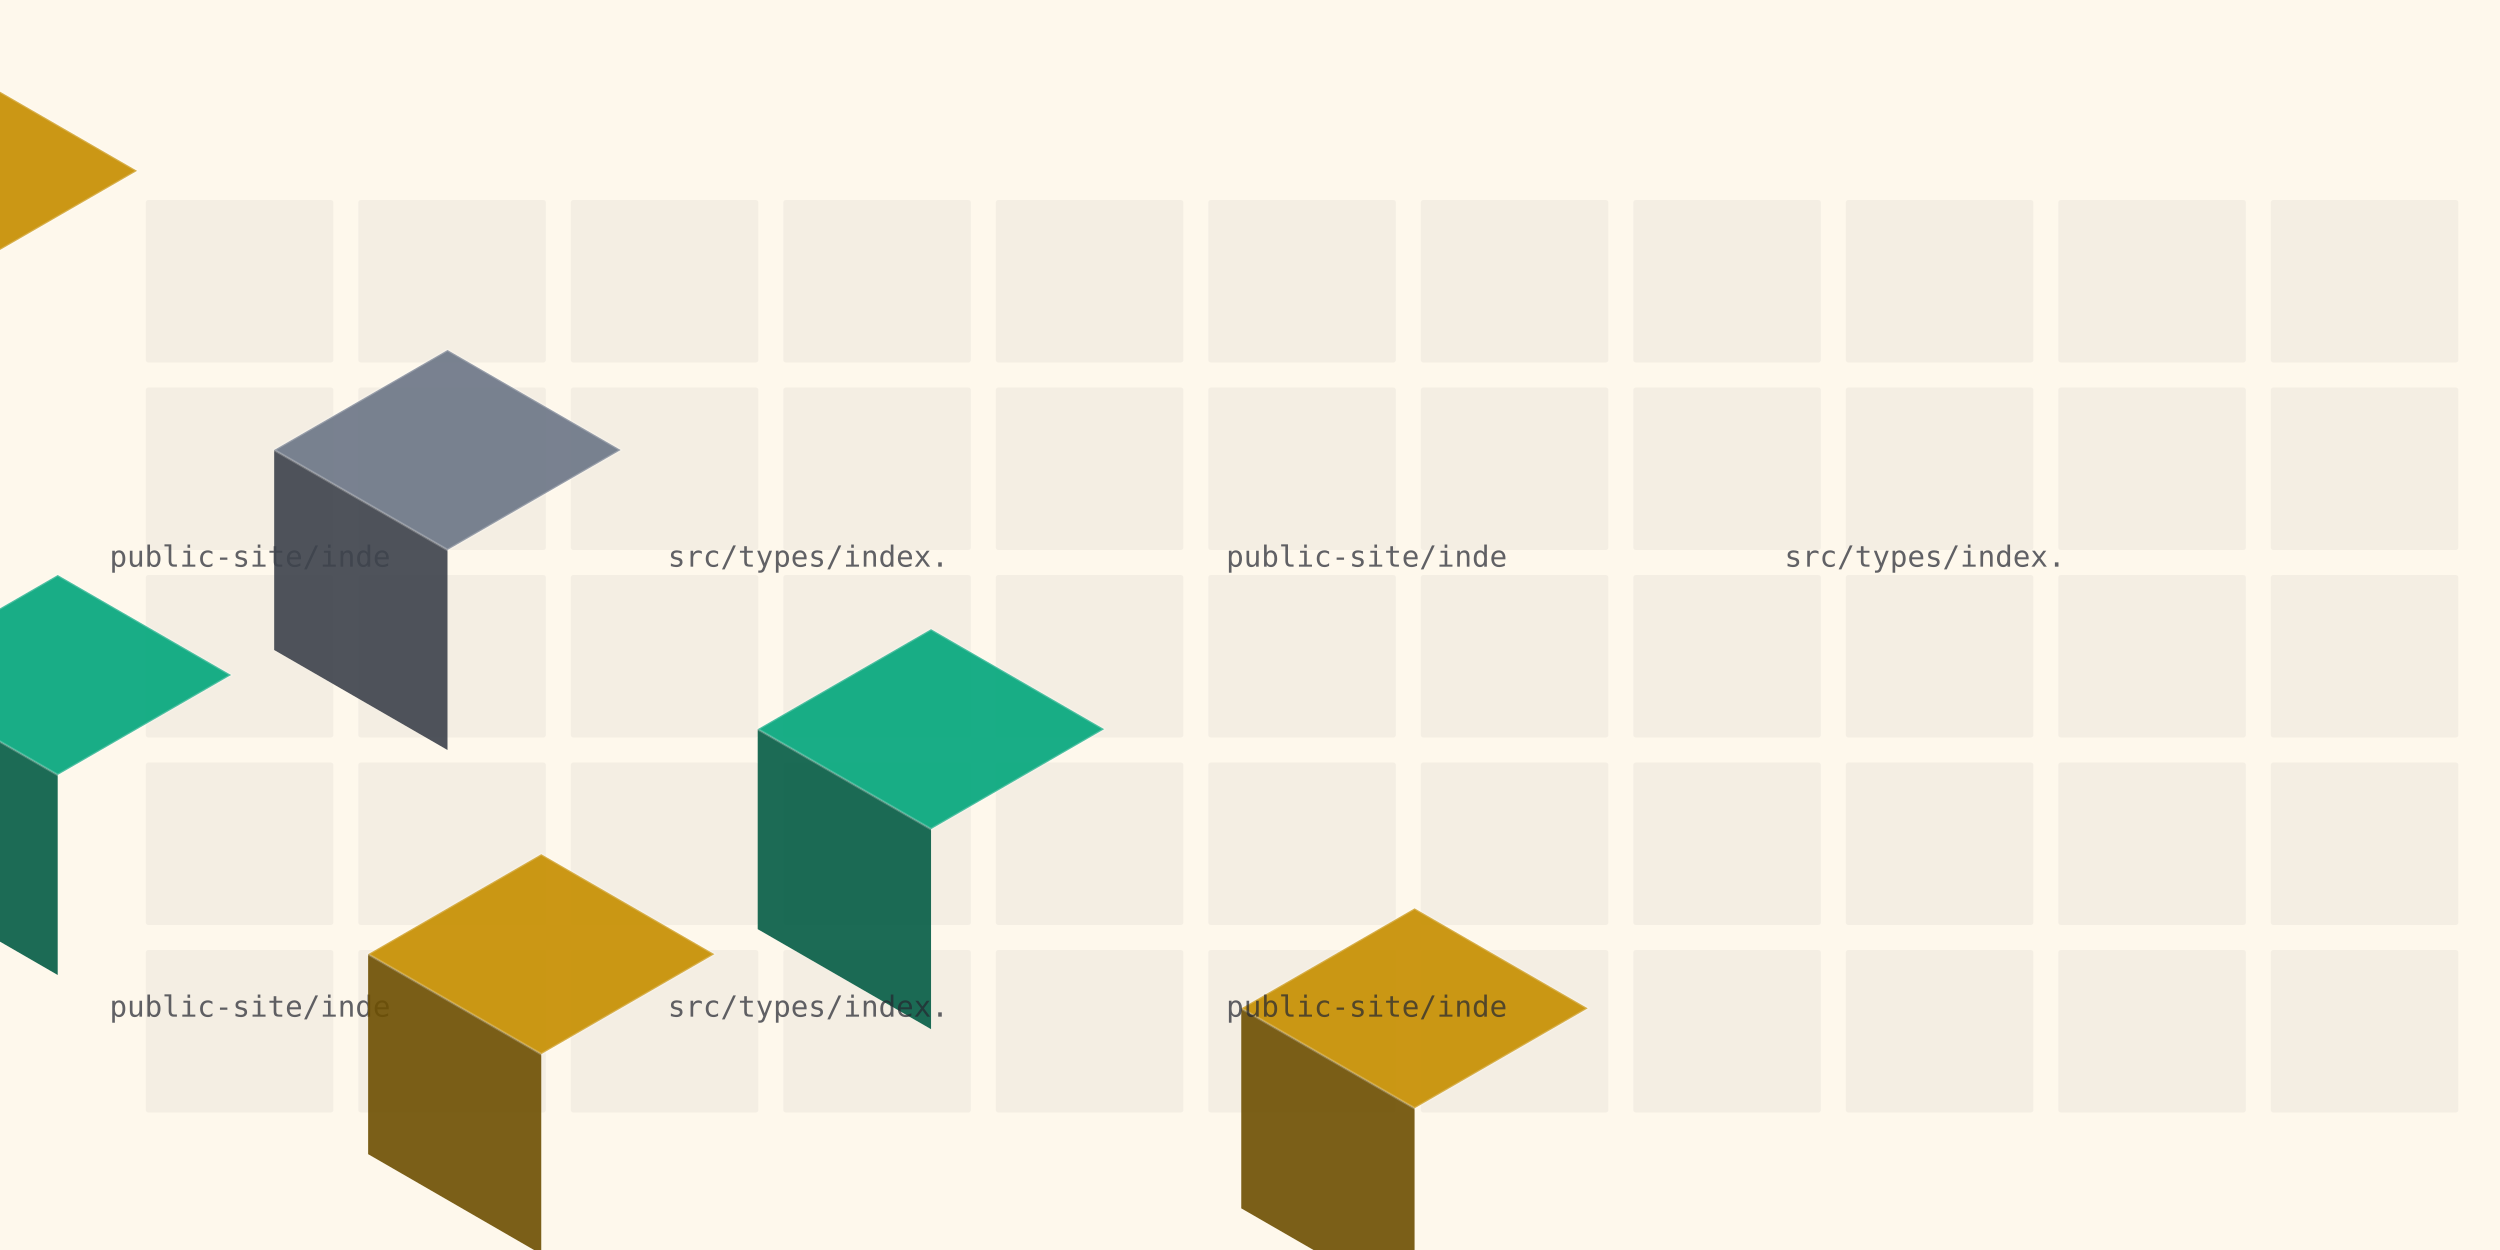
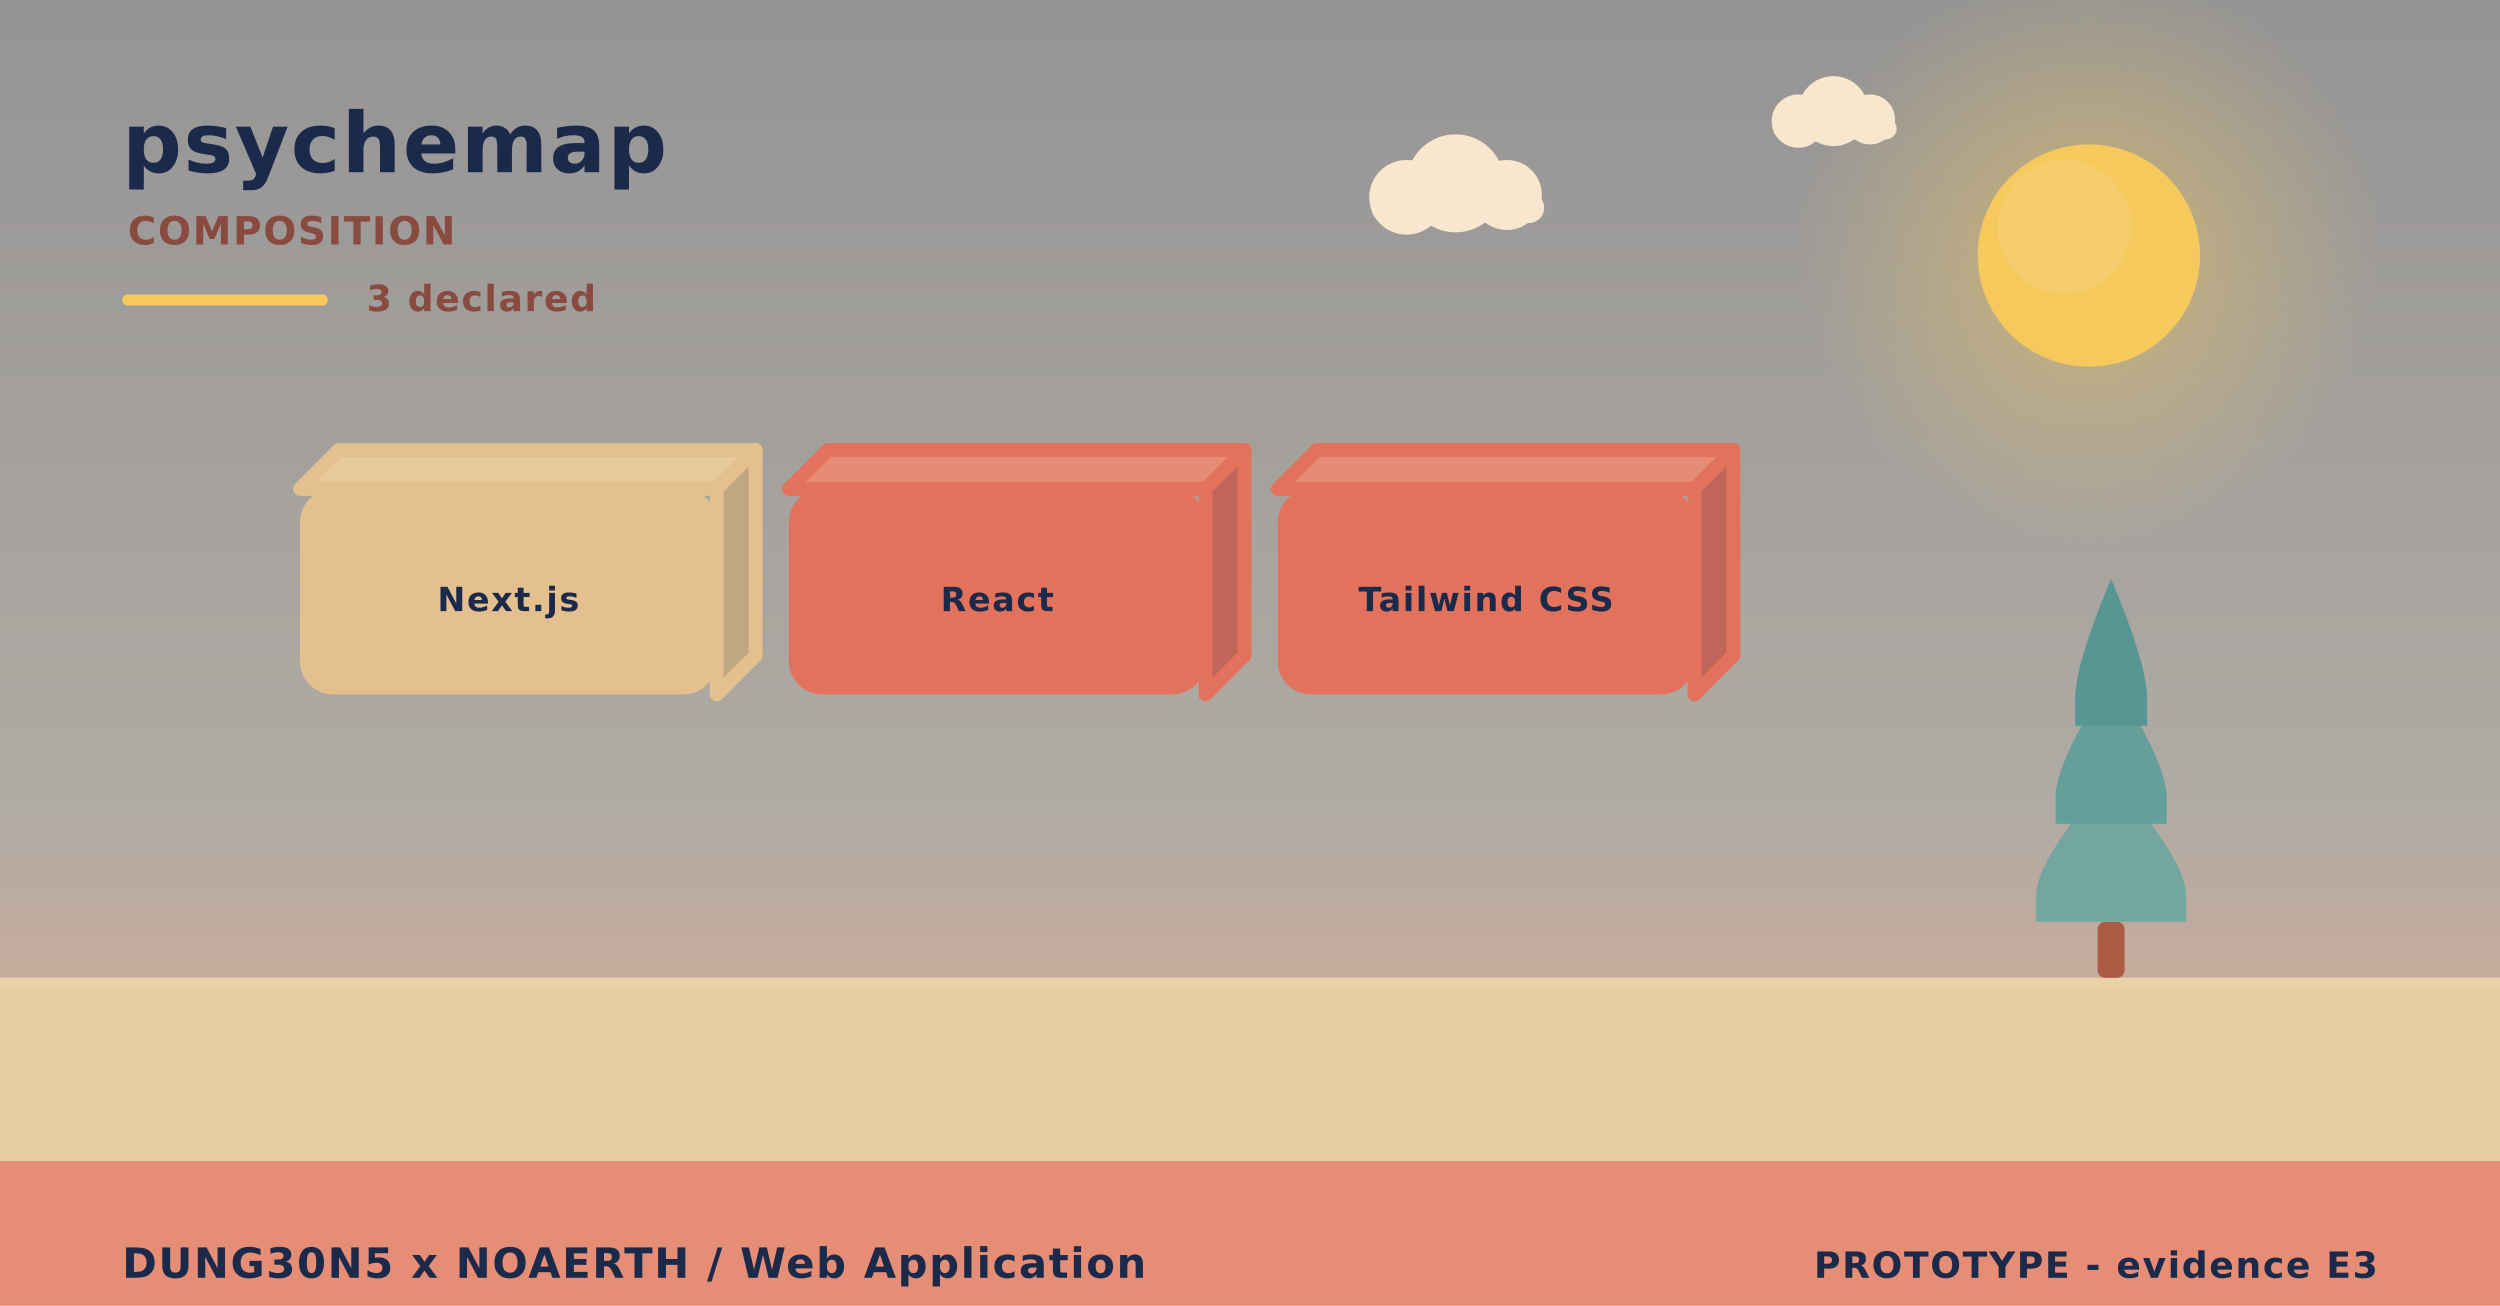
- <svg xmlns="http://www.w3.org/2000/svg" viewBox="0 0 1200 600" width="1200" height="600" role="img" aria-label="psychemap component map">
-   <rect width="1200" height="600" fill="#fef8ec" />
-   <defs>
-     <linearGradient id="gc" x1="0" y1="0" x2="1" y2="1">
-       <stop offset="0%" stop-color="#c78f02" />
-       <stop offset="100%" stop-color="#6e7788" />
-     </linearGradient>
-   </defs>
-   <rect x="70.00" y="96.00" width="90.00" height="78.00" rx="1.20" fill="#252831" opacity="0.05" />
-   <rect x="172.00" y="96.00" width="90.00" height="78.00" rx="1.20" fill="#252831" opacity="0.05" />
-   <rect x="274.00" y="96.00" width="90.00" height="78.00" rx="1.20" fill="#252831" opacity="0.05" />
-   <rect x="376.00" y="96.00" width="90.00" height="78.00" rx="1.20" fill="#252831" opacity="0.05" />
-   <rect x="478.00" y="96.00" width="90.00" height="78.00" rx="1.20" fill="#252831" opacity="0.05" />
-   <rect x="580.00" y="96.00" width="90.00" height="78.00" rx="1.20" fill="#252831" opacity="0.05" />
-   <rect x="682.00" y="96.00" width="90.00" height="78.00" rx="1.20" fill="#252831" opacity="0.05" />
-   <rect x="784.00" y="96.00" width="90.00" height="78.00" rx="1.20" fill="#252831" opacity="0.05" />
-   <rect x="886.00" y="96.00" width="90.00" height="78.00" rx="1.20" fill="#252831" opacity="0.05" />
-   <rect x="988.00" y="96.00" width="90.00" height="78.00" rx="1.20" fill="#252831" opacity="0.05" />
-   <rect x="1090.00" y="96.00" width="90.00" height="78.00" rx="1.20" fill="#252831" opacity="0.05" />
-   <rect x="70.00" y="186.00" width="90.00" height="78.00" rx="1.20" fill="#252831" opacity="0.05" />
-   <rect x="172.00" y="186.00" width="90.00" height="78.00" rx="1.20" fill="#252831" opacity="0.05" />
-   <rect x="274.00" y="186.00" width="90.00" height="78.00" rx="1.20" fill="#252831" opacity="0.05" />
-   <rect x="376.00" y="186.00" width="90.00" height="78.00" rx="1.20" fill="#252831" opacity="0.05" />
-   <rect x="478.00" y="186.00" width="90.00" height="78.00" rx="1.20" fill="#252831" opacity="0.05" />
-   <rect x="580.00" y="186.00" width="90.00" height="78.00" rx="1.20" fill="#252831" opacity="0.05" />
-   <rect x="682.00" y="186.00" width="90.00" height="78.00" rx="1.20" fill="#252831" opacity="0.05" />
-   <rect x="784.00" y="186.00" width="90.00" height="78.00" rx="1.20" fill="#252831" opacity="0.05" />
-   <rect x="886.00" y="186.00" width="90.00" height="78.00" rx="1.20" fill="#252831" opacity="0.05" />
-   <rect x="988.00" y="186.00" width="90.00" height="78.00" rx="1.20" fill="#252831" opacity="0.05" />
-   <rect x="1090.00" y="186.00" width="90.00" height="78.00" rx="1.20" fill="#252831" opacity="0.05" />
-   <rect x="70.00" y="276.00" width="90.00" height="78.00" rx="1.20" fill="#252831" opacity="0.05" />
-   <rect x="172.00" y="276.00" width="90.00" height="78.00" rx="1.20" fill="#252831" opacity="0.05" />
-   <rect x="274.00" y="276.00" width="90.00" height="78.00" rx="1.20" fill="#252831" opacity="0.05" />
-   <rect x="376.00" y="276.00" width="90.00" height="78.00" rx="1.20" fill="#252831" opacity="0.05" />
-   <rect x="478.00" y="276.00" width="90.00" height="78.00" rx="1.20" fill="#252831" opacity="0.05" />
-   <rect x="580.00" y="276.00" width="90.00" height="78.00" rx="1.20" fill="#252831" opacity="0.05" />
-   <rect x="682.00" y="276.00" width="90.00" height="78.00" rx="1.20" fill="#252831" opacity="0.05" />
-   <rect x="784.00" y="276.00" width="90.00" height="78.00" rx="1.20" fill="#252831" opacity="0.05" />
-   <rect x="886.00" y="276.00" width="90.00" height="78.00" rx="1.20" fill="#252831" opacity="0.05" />
-   <rect x="988.00" y="276.00" width="90.00" height="78.00" rx="1.20" fill="#252831" opacity="0.05" />
-   <rect x="1090.00" y="276.00" width="90.00" height="78.00" rx="1.20" fill="#252831" opacity="0.05" />
-   <rect x="70.00" y="366.00" width="90.00" height="78.00" rx="1.20" fill="#252831" opacity="0.05" />
-   <rect x="172.00" y="366.00" width="90.00" height="78.00" rx="1.20" fill="#252831" opacity="0.05" />
-   <rect x="274.00" y="366.00" width="90.00" height="78.00" rx="1.20" fill="#252831" opacity="0.05" />
-   <rect x="376.00" y="366.00" width="90.00" height="78.00" rx="1.20" fill="#252831" opacity="0.05" />
-   <rect x="478.00" y="366.00" width="90.00" height="78.00" rx="1.20" fill="#252831" opacity="0.05" />
-   <rect x="580.00" y="366.00" width="90.00" height="78.00" rx="1.20" fill="#252831" opacity="0.05" />
-   <rect x="682.00" y="366.00" width="90.00" height="78.00" rx="1.20" fill="#252831" opacity="0.05" />
-   <rect x="784.00" y="366.00" width="90.00" height="78.00" rx="1.20" fill="#252831" opacity="0.05" />
-   <rect x="886.00" y="366.00" width="90.00" height="78.00" rx="1.20" fill="#252831" opacity="0.05" />
-   <rect x="988.00" y="366.00" width="90.00" height="78.00" rx="1.20" fill="#252831" opacity="0.05" />
-   <rect x="1090.00" y="366.00" width="90.00" height="78.00" rx="1.20" fill="#252831" opacity="0.05" />
-   <rect x="70.00" y="456.00" width="90.00" height="78.00" rx="1.20" fill="#252831" opacity="0.05" />
-   <rect x="172.00" y="456.00" width="90.00" height="78.00" rx="1.20" fill="#252831" opacity="0.05" />
-   <rect x="274.00" y="456.00" width="90.00" height="78.00" rx="1.20" fill="#252831" opacity="0.05" />
-   <rect x="376.00" y="456.00" width="90.00" height="78.00" rx="1.20" fill="#252831" opacity="0.05" />
-   <rect x="478.00" y="456.00" width="90.00" height="78.00" rx="1.20" fill="#252831" opacity="0.05" />
-   <rect x="580.00" y="456.00" width="90.00" height="78.00" rx="1.20" fill="#252831" opacity="0.05" />
-   <rect x="682.00" y="456.00" width="90.00" height="78.00" rx="1.20" fill="#252831" opacity="0.05" />
-   <rect x="784.00" y="456.00" width="90.00" height="78.00" rx="1.20" fill="#252831" opacity="0.05" />
-   <rect x="886.00" y="456.00" width="90.00" height="78.00" rx="1.20" fill="#252831" opacity="0.05" />
-   <rect x="988.00" y="456.00" width="90.00" height="78.00" rx="1.20" fill="#252831" opacity="0.05" />
-   <rect x="1090.00" y="456.00" width="90.00" height="78.00" rx="1.20" fill="#252831" opacity="0.05" />
-   <g transform="rotate(0 120 140)">
-     <polygon points="-17.3,34.0 65.8,82.0 -17.3,130.0 -100.5,82.0" fill="#c78f02" opacity="0.92" />
-     <polygon points="-100.5,82.0 -17.3,130.0 -17.3,226.0 -100.5,178.0" fill="#6d4f01" opacity="0.9" />
-     <polygon points="-17.3,34.0 65.8,82.0 -17.3,130.0 -100.5,82.0" fill="none" stroke="rgba(255,255,255,0.220)" stroke-width="1.2" />
-     <animateTransform attributeName="transform" type="rotate" values="-32.0 0.00 0.00 0.0 0.00 0.00" dur="5.3s" begin="0.0s" repeatCount="indefinite" />
+ <svg xmlns="http://www.w3.org/2000/svg" width="900" height="470" viewBox="0 0 900 470" role="img" aria-label="psychemap - how it is composed">
+   <linearGradient id="skyc" x1="0" y1="0" x2="0" y2="1">
+     <stop offset="0" stop-color="#959494" />
+     <stop offset="0.62" stop-color="#b0aba4" />
+     <stop offset="1" stop-color="#f3ad8a" />
+   </linearGradient>
+   <rect width="900" height="470" fill="url(#skyc)" />
+   <radialGradient id="sunc">
+     <stop offset="0.35" stop-color="#f5c95c" stop-opacity="0.34" />
+     <stop offset="1" stop-color="#f5c95c" stop-opacity="0" />
+   </radialGradient>
+   <circle cx="752" cy="92" r="104" fill="url(#sunc)" />
+   <circle cx="752" cy="92" r="40" fill="#f5c95c" />
+   <circle cx="743.2" cy="81.6" r="24" fill="#f5d27e" opacity="0.5" />
+   <g>
+     <circle cx="524" cy="66" r="17.64" fill="#f6e7ce" />
+     <circle cx="506.36" cy="71.04" r="13.44" fill="#f6e7ce" />
+     <circle cx="542.48" cy="70.2" r="12.6" fill="#f6e7ce" />
+     <rect x="493.76" y="69.36" width="62.16" height="10.92" rx="5.46" fill="#f6e7ce" />
+     <animateTransform attributeName="transform" type="translate" values="0 0;24 0;0 0" dur="36s" begin="0s" repeatCount="indefinite" />
  </g>
-   <text x="120" y="272" font-family="ui-monospace,Menlo,monospace" font-size="14" fill="rgba(37,40,49,0.720)" text-anchor="middle">public-site/inde</text>
-   <g transform="rotate(0 388 140)">
-     <polygon points="214.8,168.0 297.9,216.0 214.8,264.0 131.6,216.0" fill="#6e7788" opacity="0.92" />
-     <polygon points="131.6,216.0 214.8,264.0 214.8,360.0 131.6,312.0" fill="#3c414b" opacity="0.9" />
-     <polygon points="214.8,168.0 297.9,216.0 214.8,264.0 131.6,216.0" fill="none" stroke="rgba(255,255,255,0.220)" stroke-width="1.2" />
-     <animateTransform attributeName="transform" type="rotate" values="-32.0 0.00 0.00 0.0 0.00 0.00" dur="5.3s" begin="0.4s" repeatCount="indefinite" />
+   <g>
+     <circle cx="660" cy="40" r="12.6" fill="#f6e7ce" />
+     <circle cx="647.4" cy="43.6" r="9.6" fill="#f6e7ce" />
+     <circle cx="673.2" cy="43" r="9" fill="#f6e7ce" />
+     <rect x="638.4" y="42.4" width="44.4" height="7.8" rx="3.9" fill="#f6e7ce" />
+     <animateTransform attributeName="transform" type="translate" values="0 0;-18 0;0 0" dur="46s" begin="3s" repeatCount="indefinite" />
  </g>
-   <text x="388" y="272" font-family="ui-monospace,Menlo,monospace" font-size="14" fill="rgba(37,40,49,0.720)" text-anchor="middle">src/types/index.</text>
-   <g transform="rotate(0 656 140)">
-     <polygon points="446.9,302.0 530.0,350.0 446.9,398.0 363.7,350.0" fill="#05a77d" opacity="0.92" />
-     <polygon points="363.7,350.0 446.9,398.0 446.9,494.0 363.7,446.0" fill="#035c45" opacity="0.9" />
-     <polygon points="446.9,302.0 530.0,350.0 446.9,398.0 363.7,350.0" fill="none" stroke="rgba(255,255,255,0.220)" stroke-width="1.2" />
-     <animateTransform attributeName="transform" type="rotate" values="-32.0 0.00 0.00 0.0 0.00 0.00" dur="5.3s" begin="0.8s" repeatCount="indefinite" />
+   <rect x="0" y="352" width="900" height="118" fill="#e9cda3" />
+   <rect x="0" y="352" width="900" height="3" fill="#ebd1a9" />
+   <text x="44" y="62" font-family="Verdana,DejaVu Sans,sans-serif" font-size="30" font-weight="700" letter-spacing="0.6" fill="#1b2a4a" text-anchor="start">psychemap</text>
+   <text x="46" y="88" font-family="Verdana,DejaVu Sans,sans-serif" font-size="14" font-weight="700" letter-spacing="0.6" fill="#894b3f" text-anchor="start">COMPOSITION</text>
+   <rect x="44" y="106" width="74" height="4" rx="2" fill="#f5c95c" />
+   <text x="132" y="112" font-family="Verdana,DejaVu Sans,sans-serif" font-size="13" font-weight="700" letter-spacing="0.6" fill="#894b3f" text-anchor="start">3 declared</text>
+   <g>
+     <path d="M108,176 L258,176 L272,162 L122,162 Z" fill="#e7c99b" stroke="#e3c08d" stroke-width="5" stroke-linejoin="round" />
+     <path d="M258,176 L272,162 L272,236 L258,250 Z" fill="#c1a682" stroke="#e3c08d" stroke-width="5" stroke-linejoin="round" />
+     <rect x="108" y="176" width="150" height="74" rx="12" fill="#e3c08d" />
+     <animateTransform attributeName="transform" type="translate" values="0 10;0 0" dur="0.75s" begin="0s" fill="freeze" />
  </g>
-   <text x="656" y="272" font-family="ui-monospace,Menlo,monospace" font-size="14" fill="rgba(37,40,49,0.720)" text-anchor="middle">public-site/inde</text>
-   <g transform="rotate(0 924 140)">
-     <polygon points="679.0,436.0 762.1,484.0 679.0,532.0 595.8,484.0" fill="#c78f02" opacity="0.92" />
-     <polygon points="595.8,484.0 679.0,532.0 679.0,628.0 595.8,580.0" fill="#6d4f01" opacity="0.9" />
-     <polygon points="679.0,436.0 762.1,484.0 679.0,532.0 595.8,484.0" fill="none" stroke="rgba(255,255,255,0.220)" stroke-width="1.2" />
-     <animateTransform attributeName="transform" type="rotate" values="-32.0 0.00 0.00 0.0 0.00 0.00" dur="5.3s" begin="1.2s" repeatCount="indefinite" />
+   <text x="183" y="220" font-family="Verdana,DejaVu Sans,sans-serif" font-size="12" font-weight="700" letter-spacing="0.6" fill="#1b2a4a" text-anchor="middle">Next.js</text>
+   <g>
+     <path d="M284,176 L434,176 L448,162 L298,162 Z" fill="#e68c74" stroke="#e2725b" stroke-width="5" stroke-linejoin="round" />
+     <path d="M434,176 L448,162 L448,236 L434,250 Z" fill="#c06658" stroke="#e2725b" stroke-width="5" stroke-linejoin="round" />
+     <rect x="284" y="176" width="150" height="74" rx="12" fill="#e2725b" />
+     <animateTransform attributeName="transform" type="translate" values="0 10;0 0" dur="0.75s" begin="0.16s" fill="freeze" />
  </g>
-   <text x="924" y="272" font-family="ui-monospace,Menlo,monospace" font-size="14" fill="rgba(37,40,49,0.720)" text-anchor="middle">src/types/index.</text>
-   <g transform="rotate(0 120 356)">
-     <polygon points="-204.4,142.0 -121.2,190.0 -204.4,238.0 -287.5,190.0" fill="#6e7788" opacity="0.92" />
-     <polygon points="-287.5,190.0 -204.4,238.0 -204.4,334.0 -287.5,286.0" fill="#3c414b" opacity="0.9" />
-     <polygon points="-204.4,142.0 -121.2,190.0 -204.4,238.0 -287.5,190.0" fill="none" stroke="rgba(255,255,255,0.220)" stroke-width="1.2" />
-     <animateTransform attributeName="transform" type="rotate" values="-32.0 0.00 0.00 0.0 0.00 0.00" dur="5.3s" begin="1.6s" repeatCount="indefinite" />
+   <text x="359" y="220" font-family="Verdana,DejaVu Sans,sans-serif" font-size="12" font-weight="700" letter-spacing="0.6" fill="#1b2a4a" text-anchor="middle">React</text>
+   <g>
+     <path d="M460,176 L610,176 L624,162 L474,162 Z" fill="#e68c74" stroke="#e2725b" stroke-width="5" stroke-linejoin="round" />
+     <path d="M610,176 L624,162 L624,236 L610,250 Z" fill="#c06658" stroke="#e2725b" stroke-width="5" stroke-linejoin="round" />
+     <rect x="460" y="176" width="150" height="74" rx="12" fill="#e2725b" />
+     <animateTransform attributeName="transform" type="translate" values="0 10;0 0" dur="0.75s" begin="0.32s" fill="freeze" />
  </g>
-   <text x="120" y="488" font-family="ui-monospace,Menlo,monospace" font-size="14" fill="rgba(37,40,49,0.720)" text-anchor="middle">public-site/inde</text>
-   <g transform="rotate(0 388 356)">
-     <polygon points="27.7,276.0 110.9,324.0 27.7,372.0 -55.4,324.0" fill="#05a77d" opacity="0.92" />
-     <polygon points="-55.4,324.0 27.7,372.0 27.7,468.0 -55.4,420.0" fill="#035c45" opacity="0.9" />
-     <polygon points="27.7,276.0 110.9,324.0 27.7,372.0 -55.4,324.0" fill="none" stroke="rgba(255,255,255,0.220)" stroke-width="1.2" />
-     <animateTransform attributeName="transform" type="rotate" values="-32.0 0.00 0.00 0.0 0.00 0.00" dur="5.3s" begin="2.0s" repeatCount="indefinite" />
-   </g>
-   <text x="388" y="488" font-family="ui-monospace,Menlo,monospace" font-size="14" fill="rgba(37,40,49,0.720)" text-anchor="middle">src/types/index.</text>
-   <g transform="rotate(0 656 356)">
-     <polygon points="259.8,410.0 342.9,458.0 259.8,506.0 176.7,458.0" fill="#c78f02" opacity="0.92" />
-     <polygon points="176.7,458.0 259.8,506.0 259.8,602.0 176.7,554.0" fill="#6d4f01" opacity="0.9" />
-     <polygon points="259.8,410.0 342.9,458.0 259.8,506.0 176.7,458.0" fill="none" stroke="rgba(255,255,255,0.220)" stroke-width="1.2" />
-     <animateTransform attributeName="transform" type="rotate" values="-32.0 0.00 0.00 0.0 0.00 0.00" dur="5.3s" begin="2.4s" repeatCount="indefinite" />
-   </g>
-   <text x="656" y="488" font-family="ui-monospace,Menlo,monospace" font-size="14" fill="rgba(37,40,49,0.720)" text-anchor="middle">public-site/inde</text>
+   <text x="535" y="220" font-family="Verdana,DejaVu Sans,sans-serif" font-size="12" font-weight="700" letter-spacing="0.6" fill="#1b2a4a" text-anchor="middle">Tailwind CSS</text>
+   <rect x="755.14" y="331.84" width="9.72" height="20.16" rx="2.7" fill="#ac5b43" />
+   <path d="M760,278.92 Q733,309.61 733,322.31 Q733,331.84 733,331.84 L787,331.84 Q787,331.84 787,322.31 Q787,309.61 760,278.92 Z" fill="#74a6a0" />
+   <path d="M760,243.64 Q740.02,274.33 740.02,287.03 Q740.02,296.56 740.02,296.56 L779.98,296.56 Q779.98,296.56 779.98,287.03 Q779.98,274.33 760,243.64 Z" fill="#649f9a" />
+   <path d="M760,208.36 Q747.04,239.05 747.04,251.75 Q747.04,261.28 747.04,261.28 L772.96,261.28 Q772.96,261.28 772.96,251.75 Q772.96,239.05 760,208.36 Z" fill="#589694" />
+   <rect x="0" y="418" width="900" height="52" rx="0" fill="#e68972" opacity="0.94" />
+   <text x="44" y="460" font-family="Verdana,DejaVu Sans,sans-serif" font-size="15" font-weight="700" letter-spacing="0.6" fill="#1b2a4a" text-anchor="start">DUNG30N5 x NOAERTH  /  Web Application</text>
+   <text x="856" y="460" font-family="Verdana,DejaVu Sans,sans-serif" font-size="13" font-weight="700" letter-spacing="0.6" fill="#1b2a4a" text-anchor="end">PROTOTYPE  -  evidence E3</text>
</svg>
